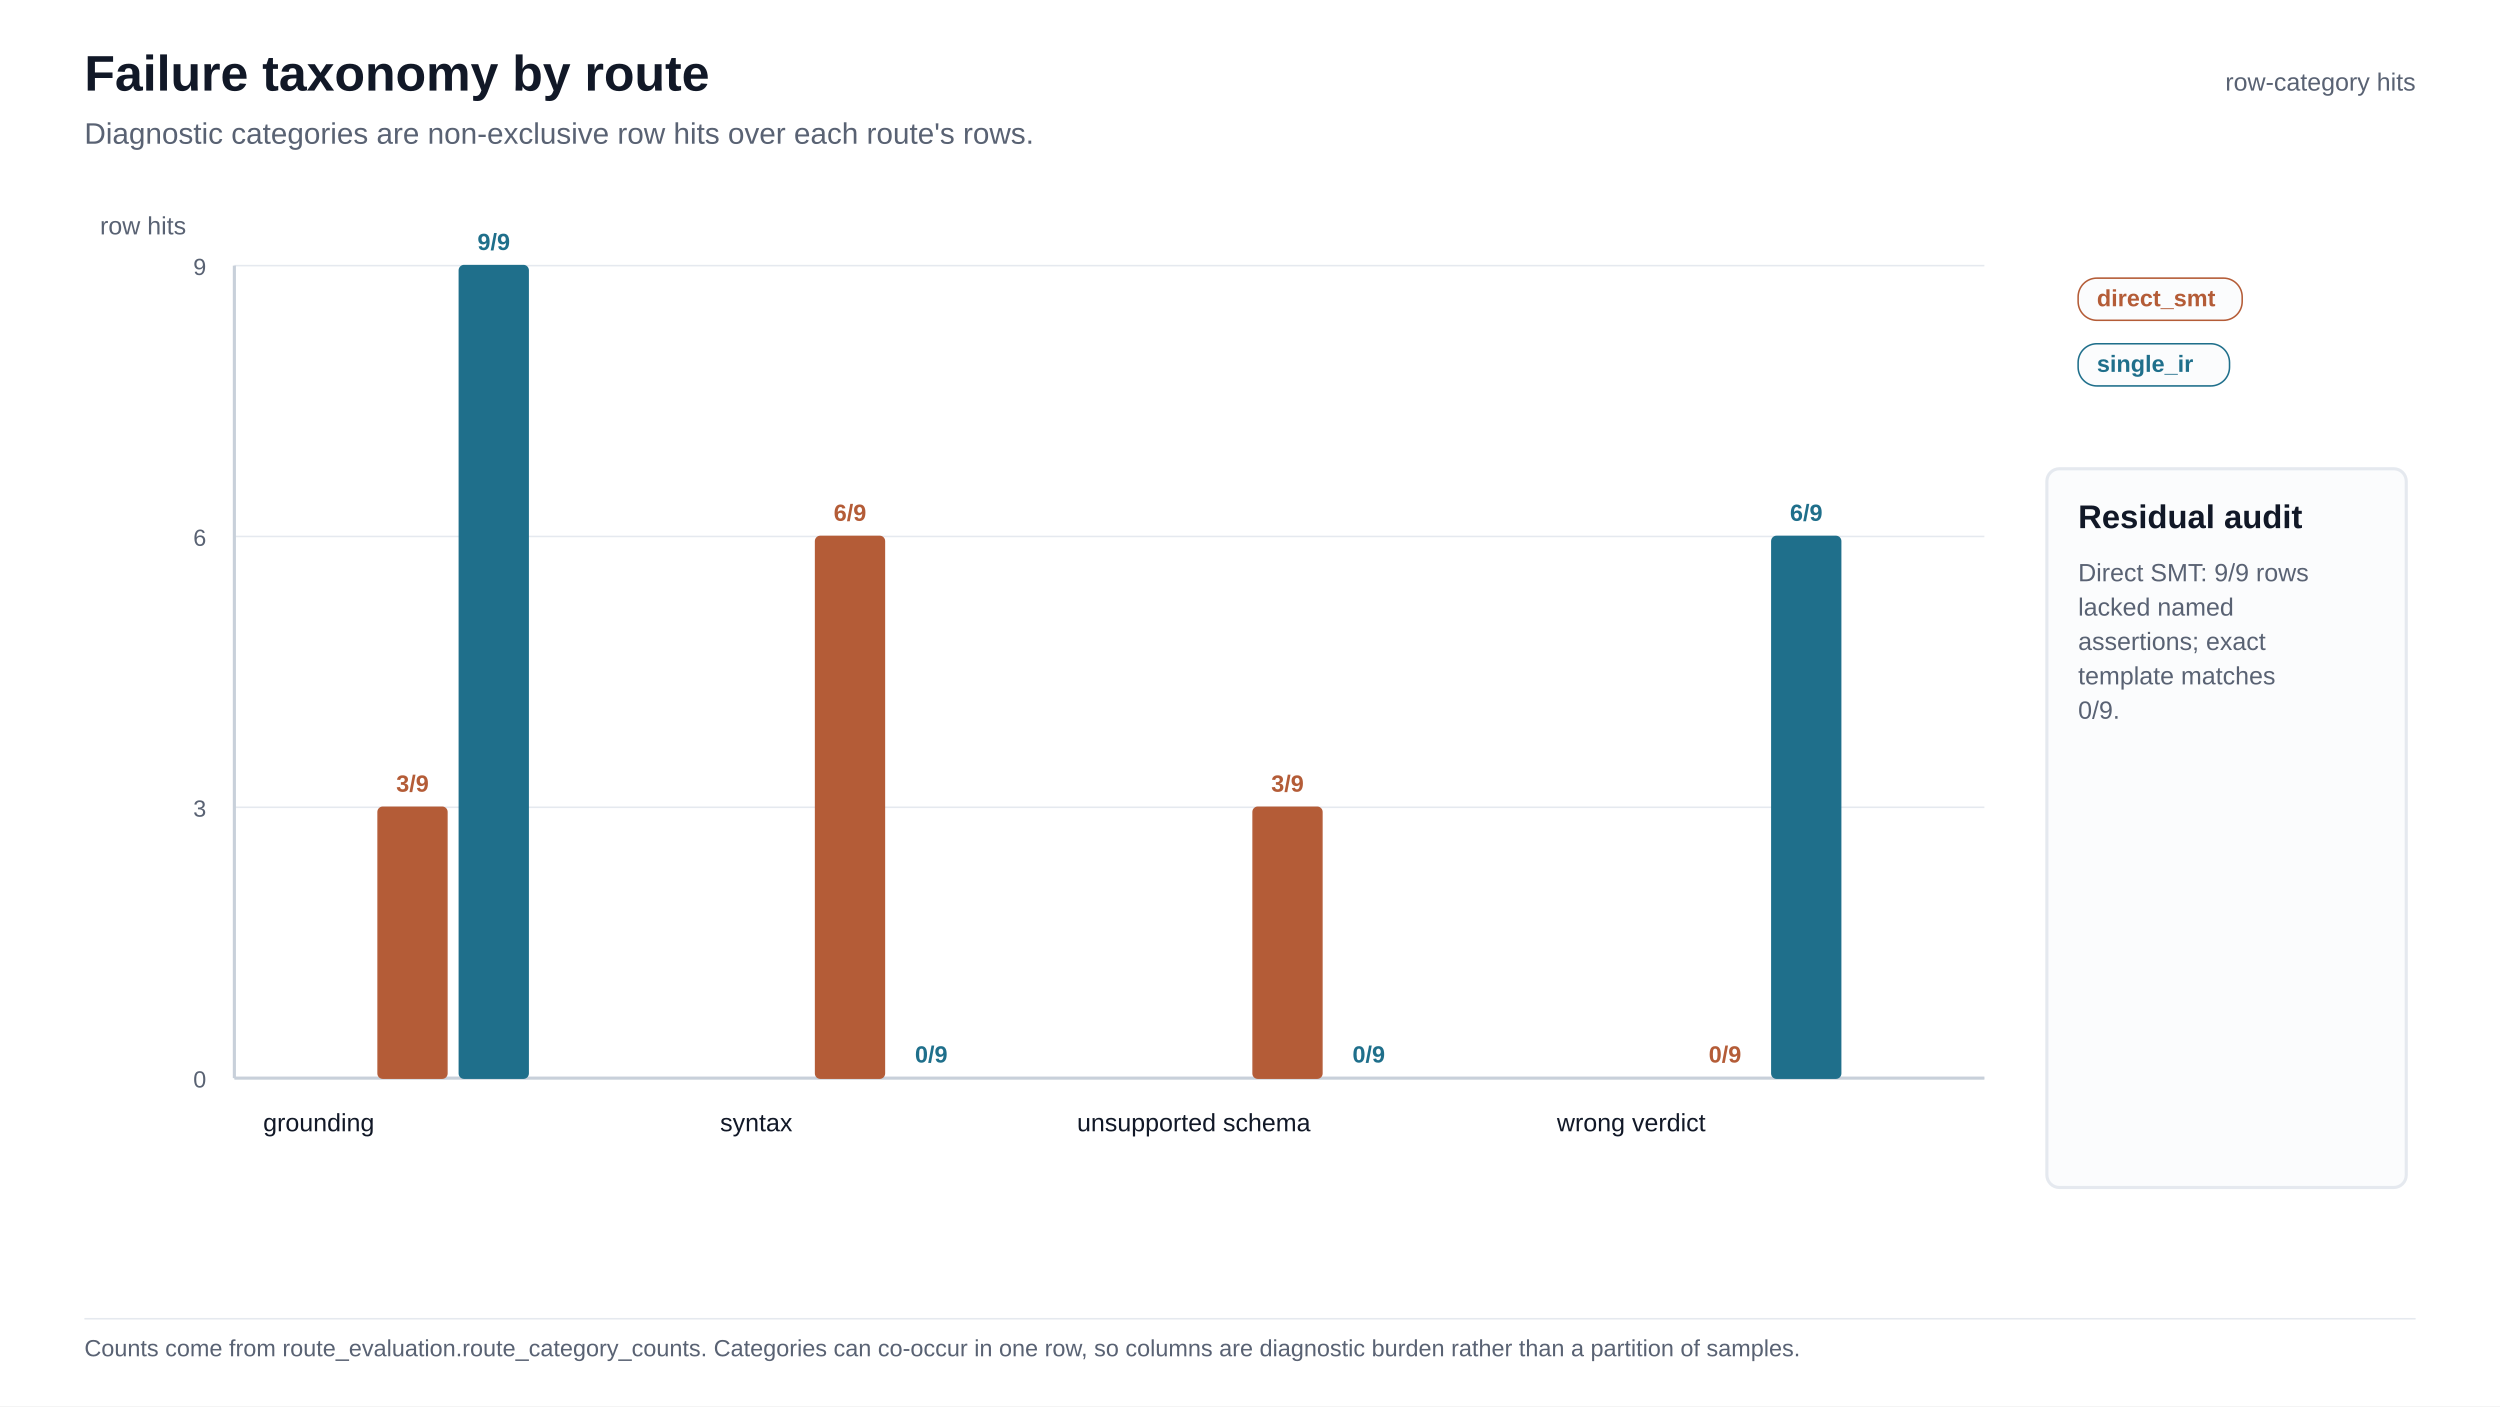
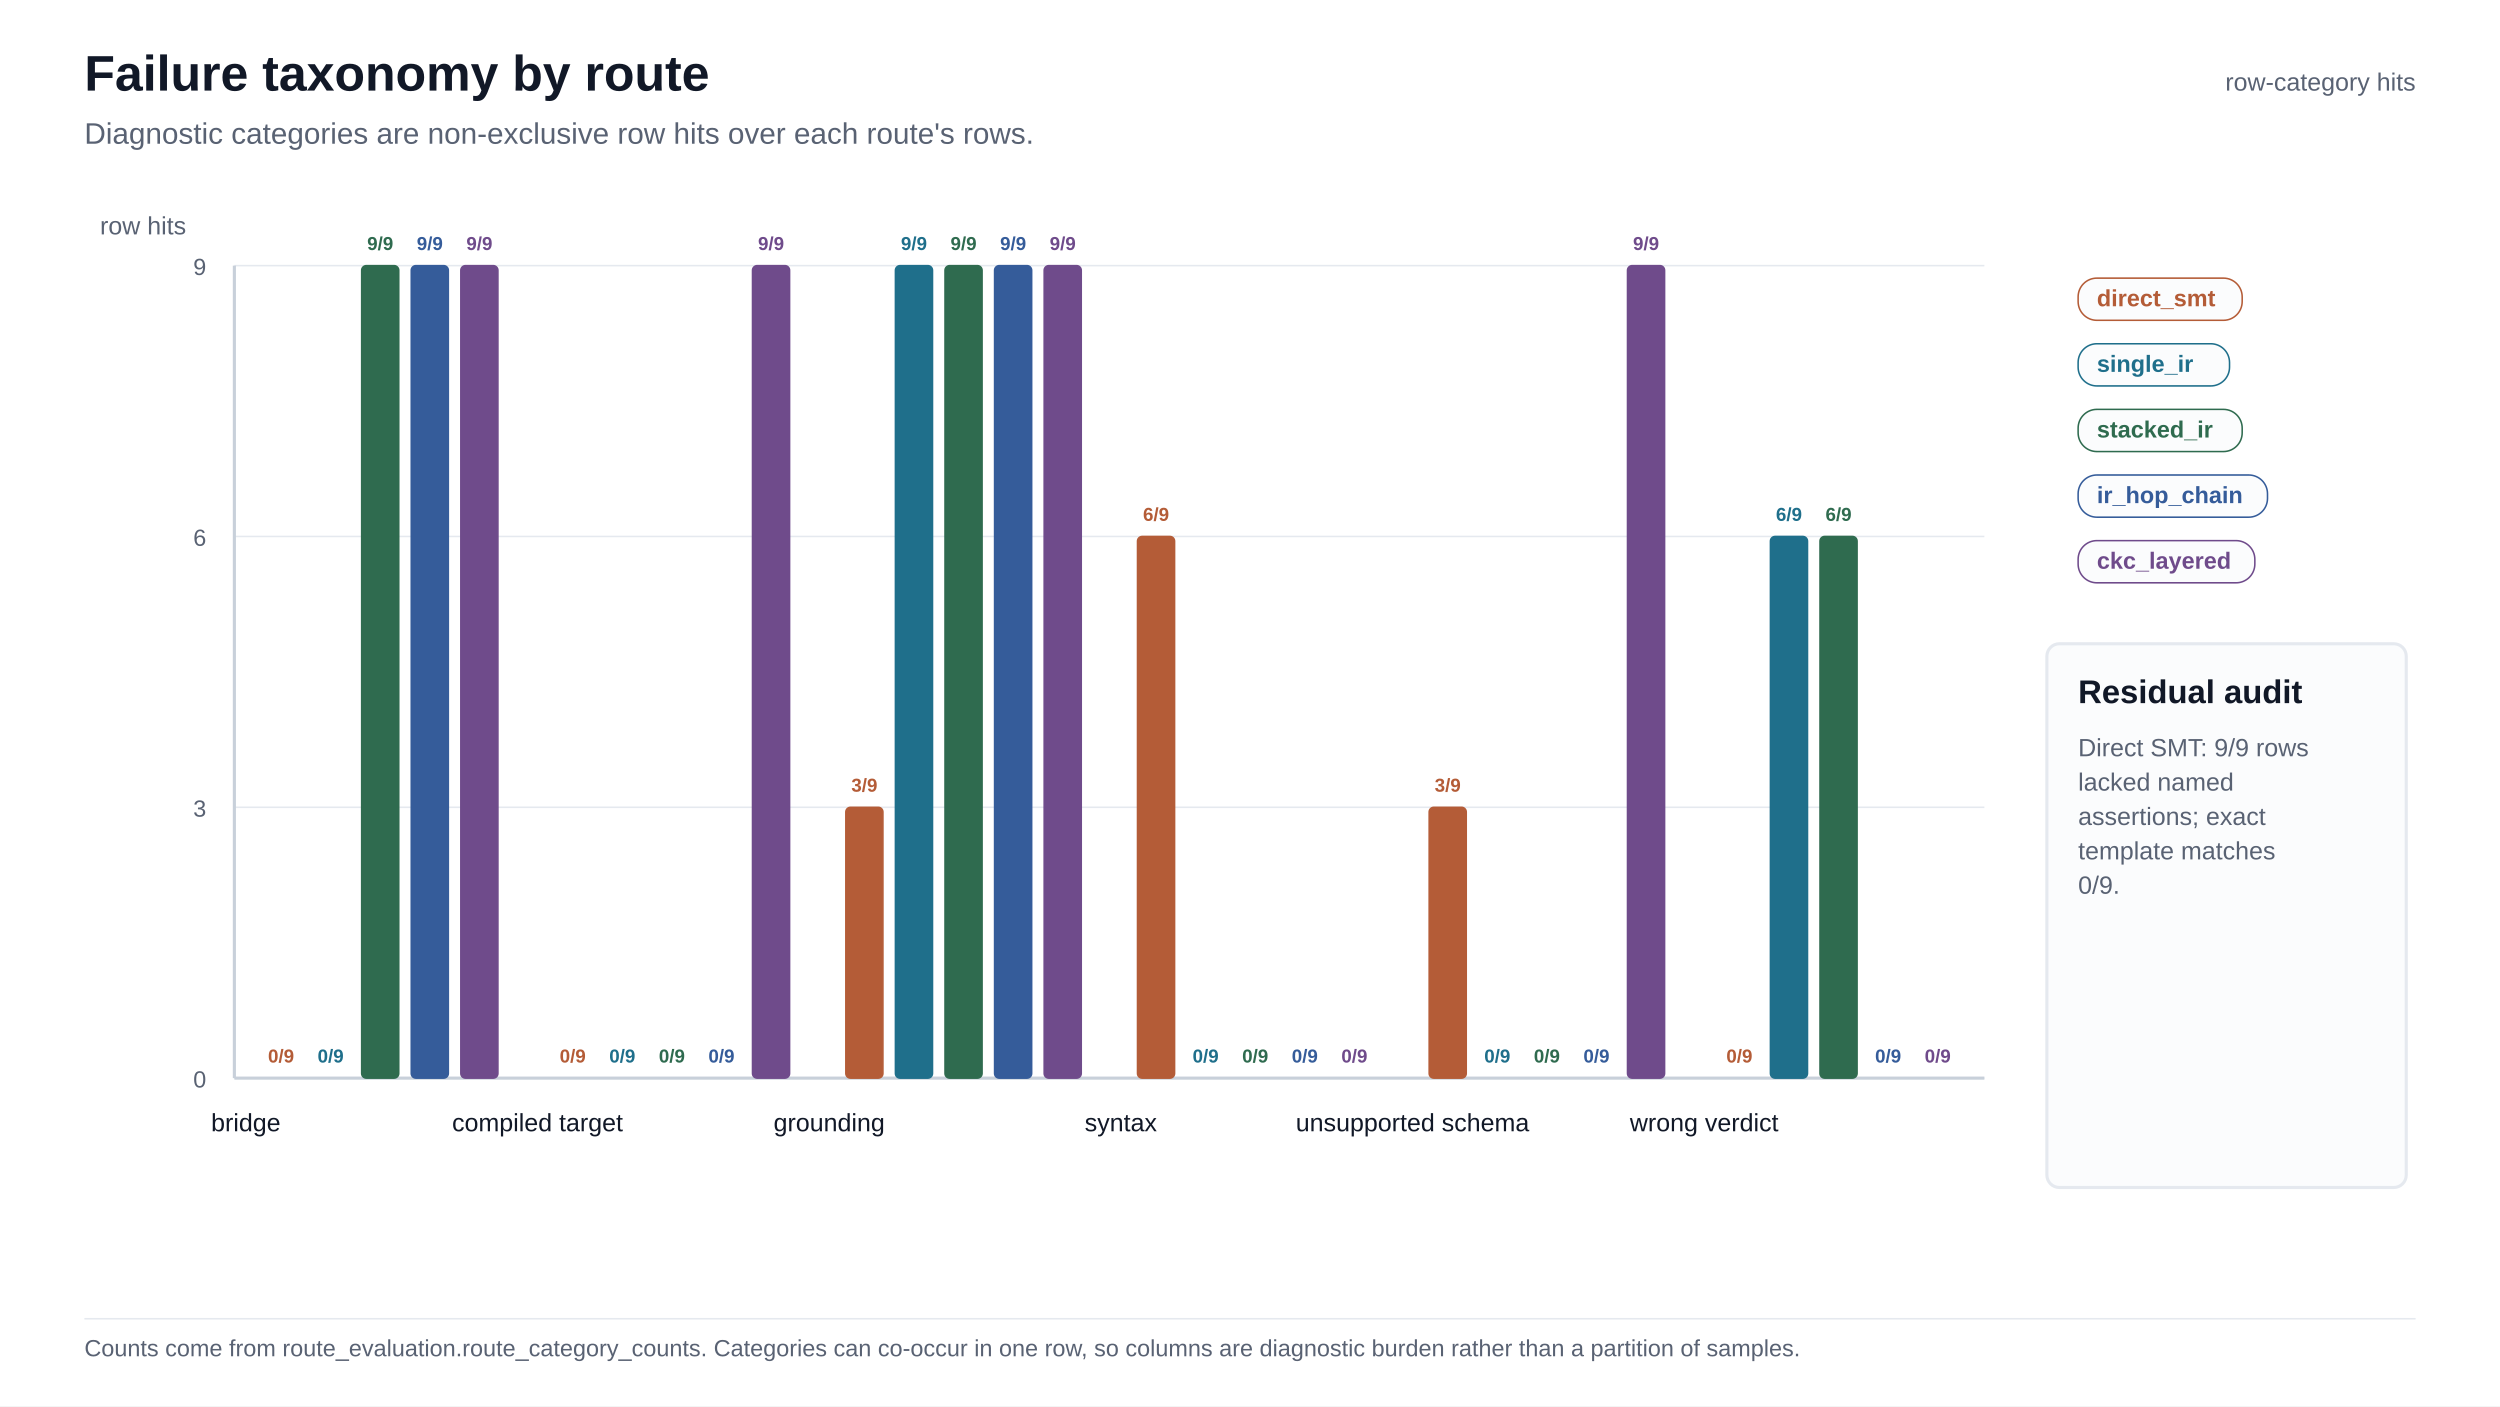
<svg xmlns="http://www.w3.org/2000/svg" width="1600" height="900" viewBox="0 0 1600 900" role="img" aria-labelledby="title desc">
  <rect width="1600" height="900" fill="#ffffff" />
  <text x="54" y="58" font-family="Arial, Helvetica, sans-serif" font-size="32" font-weight="700" fill="#111827" text-anchor="start">Failure taxonomy by route</text>
  <text x="54" y="92" font-family="Arial, Helvetica, sans-serif" font-size="19" font-weight="400" fill="#596273" text-anchor="start">Diagnostic categories are non-exclusive row hits over each route's rows.</text>
  <text x="1546" y="58" font-family="Arial, Helvetica, sans-serif" font-size="16" font-weight="400" fill="#596273" text-anchor="end">row-category hits</text>
  <line x1="150" y1="690" x2="1270" y2="690" stroke="#e5e9ef" stroke-width="1" />
  <text x="132" y="696" font-family="Arial, Helvetica, sans-serif" font-size="15" font-weight="400" fill="#596273" text-anchor="end">0</text>
  <line x1="150" y1="516.667" x2="1270" y2="516.667" stroke="#e5e9ef" stroke-width="1" />
  <text x="132" y="522.667" font-family="Arial, Helvetica, sans-serif" font-size="15" font-weight="400" fill="#596273" text-anchor="end">3</text>
  <line x1="150" y1="343.333" x2="1270" y2="343.333" stroke="#e5e9ef" stroke-width="1" />
  <text x="132" y="349.333" font-family="Arial, Helvetica, sans-serif" font-size="15" font-weight="400" fill="#596273" text-anchor="end">6</text>
  <line x1="150" y1="170" x2="1270" y2="170" stroke="#e5e9ef" stroke-width="1" />
  <text x="132" y="176" font-family="Arial, Helvetica, sans-serif" font-size="15" font-weight="400" fill="#596273" text-anchor="end">9</text>
  <text x="64" y="150" font-family="Arial, Helvetica, sans-serif" font-size="16" font-weight="400" fill="#596273" text-anchor="start">row hits</text>
  <line x1="150" y1="170" x2="150" y2="690" stroke="#c8d0da" stroke-width="2" />
  <line x1="150" y1="690" x2="1270" y2="690" stroke="#c8d0da" stroke-width="2" />
-   <rect x="242" y="516.667" width="44" height="173.333" rx="3" fill="#b45c37" stroke="#b45c37" stroke-width="1" />
-   <text x="264" y="506.667" font-family="Arial, Helvetica, sans-serif" font-size="15" font-weight="700" fill="#b45c37" text-anchor="middle">3/9</text>
-   <rect x="294" y="170" width="44" height="520" rx="3" fill="#1f6f8b" stroke="#1f6f8b" stroke-width="1" />
-   <text x="316" y="160" font-family="Arial, Helvetica, sans-serif" font-size="15" font-weight="700" fill="#1f6f8b" text-anchor="middle">9/9</text>
-   <text x="204" y="724" font-family="Arial, Helvetica, sans-serif" font-size="16" font-weight="400" fill="#111827" text-anchor="middle">grounding</text>
-   <rect x="522" y="343.333" width="44" height="346.667" rx="3" fill="#b45c37" stroke="#b45c37" stroke-width="1" />
-   <text x="544" y="333.333" font-family="Arial, Helvetica, sans-serif" font-size="15" font-weight="700" fill="#b45c37" text-anchor="middle">6/9</text>
-   <rect x="574" y="690" width="44" height="0" rx="3" fill="#1f6f8b" stroke="#1f6f8b" stroke-width="1" />
-   <text x="596" y="680" font-family="Arial, Helvetica, sans-serif" font-size="15" font-weight="700" fill="#1f6f8b" text-anchor="middle">0/9</text>
-   <text x="484" y="724" font-family="Arial, Helvetica, sans-serif" font-size="16" font-weight="400" fill="#111827" text-anchor="middle">syntax</text>
-   <rect x="802" y="516.667" width="44" height="173.333" rx="3" fill="#b45c37" stroke="#b45c37" stroke-width="1" />
-   <text x="824" y="506.667" font-family="Arial, Helvetica, sans-serif" font-size="15" font-weight="700" fill="#b45c37" text-anchor="middle">3/9</text>
-   <rect x="854" y="690" width="44" height="0" rx="3" fill="#1f6f8b" stroke="#1f6f8b" stroke-width="1" />
-   <text x="876" y="680" font-family="Arial, Helvetica, sans-serif" font-size="15" font-weight="700" fill="#1f6f8b" text-anchor="middle">0/9</text>
-   <text x="764" y="724" font-family="Arial, Helvetica, sans-serif" font-size="16" font-weight="400" fill="#111827" text-anchor="middle">unsupported schema</text>
-   <rect x="1082" y="690" width="44" height="0" rx="3" fill="#b45c37" stroke="#b45c37" stroke-width="1" />
-   <text x="1104" y="680" font-family="Arial, Helvetica, sans-serif" font-size="15" font-weight="700" fill="#b45c37" text-anchor="middle">0/9</text>
-   <rect x="1134" y="343.333" width="44" height="346.667" rx="3" fill="#1f6f8b" stroke="#1f6f8b" stroke-width="1" />
-   <text x="1156" y="333.333" font-family="Arial, Helvetica, sans-serif" font-size="15" font-weight="700" fill="#1f6f8b" text-anchor="middle">6/9</text>
-   <text x="1044" y="724" font-family="Arial, Helvetica, sans-serif" font-size="16" font-weight="400" fill="#111827" text-anchor="middle">wrong verdict</text>
+   <rect x="168" y="690" width="23.733" height="0" rx="3" fill="#b45c37" stroke="#b45c37" stroke-width="1" />
+   <text x="179.867" y="680" font-family="Arial, Helvetica, sans-serif" font-size="12" font-weight="700" fill="#b45c37" text-anchor="middle">0/9</text>
+   <rect x="199.733" y="690" width="23.733" height="0" rx="3" fill="#1f6f8b" stroke="#1f6f8b" stroke-width="1" />
+   <text x="211.6" y="680" font-family="Arial, Helvetica, sans-serif" font-size="12" font-weight="700" fill="#1f6f8b" text-anchor="middle">0/9</text>
+   <rect x="231.467" y="170" width="23.733" height="520" rx="3" fill="#2f6b4f" stroke="#2f6b4f" stroke-width="1" />
+   <text x="243.333" y="160" font-family="Arial, Helvetica, sans-serif" font-size="12" font-weight="700" fill="#2f6b4f" text-anchor="middle">9/9</text>
+   <rect x="263.2" y="170" width="23.733" height="520" rx="3" fill="#355c9a" stroke="#355c9a" stroke-width="1" />
+   <text x="275.067" y="160" font-family="Arial, Helvetica, sans-serif" font-size="12" font-weight="700" fill="#355c9a" text-anchor="middle">9/9</text>
+   <rect x="294.933" y="170" width="23.733" height="520" rx="3" fill="#6f4b8b" stroke="#6f4b8b" stroke-width="1" />
+   <text x="306.8" y="160" font-family="Arial, Helvetica, sans-serif" font-size="12" font-weight="700" fill="#6f4b8b" text-anchor="middle">9/9</text>
+   <text x="157.333" y="724" font-family="Arial, Helvetica, sans-serif" font-size="16" font-weight="400" fill="#111827" text-anchor="middle">bridge</text>
+   <rect x="354.667" y="690" width="23.733" height="0" rx="3" fill="#b45c37" stroke="#b45c37" stroke-width="1" />
+   <text x="366.533" y="680" font-family="Arial, Helvetica, sans-serif" font-size="12" font-weight="700" fill="#b45c37" text-anchor="middle">0/9</text>
+   <rect x="386.4" y="690" width="23.733" height="0" rx="3" fill="#1f6f8b" stroke="#1f6f8b" stroke-width="1" />
+   <text x="398.267" y="680" font-family="Arial, Helvetica, sans-serif" font-size="12" font-weight="700" fill="#1f6f8b" text-anchor="middle">0/9</text>
+   <rect x="418.133" y="690" width="23.733" height="0" rx="3" fill="#2f6b4f" stroke="#2f6b4f" stroke-width="1" />
+   <text x="430" y="680" font-family="Arial, Helvetica, sans-serif" font-size="12" font-weight="700" fill="#2f6b4f" text-anchor="middle">0/9</text>
+   <rect x="449.867" y="690" width="23.733" height="0" rx="3" fill="#355c9a" stroke="#355c9a" stroke-width="1" />
+   <text x="461.733" y="680" font-family="Arial, Helvetica, sans-serif" font-size="12" font-weight="700" fill="#355c9a" text-anchor="middle">0/9</text>
+   <rect x="481.6" y="170" width="23.733" height="520" rx="3" fill="#6f4b8b" stroke="#6f4b8b" stroke-width="1" />
+   <text x="493.467" y="160" font-family="Arial, Helvetica, sans-serif" font-size="12" font-weight="700" fill="#6f4b8b" text-anchor="middle">9/9</text>
+   <text x="344" y="724" font-family="Arial, Helvetica, sans-serif" font-size="16" font-weight="400" fill="#111827" text-anchor="middle">compiled target</text>
+   <rect x="541.333" y="516.667" width="23.733" height="173.333" rx="3" fill="#b45c37" stroke="#b45c37" stroke-width="1" />
+   <text x="553.2" y="506.667" font-family="Arial, Helvetica, sans-serif" font-size="12" font-weight="700" fill="#b45c37" text-anchor="middle">3/9</text>
+   <rect x="573.067" y="170" width="23.733" height="520" rx="3" fill="#1f6f8b" stroke="#1f6f8b" stroke-width="1" />
+   <text x="584.933" y="160" font-family="Arial, Helvetica, sans-serif" font-size="12" font-weight="700" fill="#1f6f8b" text-anchor="middle">9/9</text>
+   <rect x="604.8" y="170" width="23.733" height="520" rx="3" fill="#2f6b4f" stroke="#2f6b4f" stroke-width="1" />
+   <text x="616.667" y="160" font-family="Arial, Helvetica, sans-serif" font-size="12" font-weight="700" fill="#2f6b4f" text-anchor="middle">9/9</text>
+   <rect x="636.533" y="170" width="23.733" height="520" rx="3" fill="#355c9a" stroke="#355c9a" stroke-width="1" />
+   <text x="648.4" y="160" font-family="Arial, Helvetica, sans-serif" font-size="12" font-weight="700" fill="#355c9a" text-anchor="middle">9/9</text>
+   <rect x="668.267" y="170" width="23.733" height="520" rx="3" fill="#6f4b8b" stroke="#6f4b8b" stroke-width="1" />
+   <text x="680.133" y="160" font-family="Arial, Helvetica, sans-serif" font-size="12" font-weight="700" fill="#6f4b8b" text-anchor="middle">9/9</text>
+   <text x="530.667" y="724" font-family="Arial, Helvetica, sans-serif" font-size="16" font-weight="400" fill="#111827" text-anchor="middle">grounding</text>
+   <rect x="728" y="343.333" width="23.733" height="346.667" rx="3" fill="#b45c37" stroke="#b45c37" stroke-width="1" />
+   <text x="739.867" y="333.333" font-family="Arial, Helvetica, sans-serif" font-size="12" font-weight="700" fill="#b45c37" text-anchor="middle">6/9</text>
+   <rect x="759.733" y="690" width="23.733" height="0" rx="3" fill="#1f6f8b" stroke="#1f6f8b" stroke-width="1" />
+   <text x="771.6" y="680" font-family="Arial, Helvetica, sans-serif" font-size="12" font-weight="700" fill="#1f6f8b" text-anchor="middle">0/9</text>
+   <rect x="791.467" y="690" width="23.733" height="0" rx="3" fill="#2f6b4f" stroke="#2f6b4f" stroke-width="1" />
+   <text x="803.333" y="680" font-family="Arial, Helvetica, sans-serif" font-size="12" font-weight="700" fill="#2f6b4f" text-anchor="middle">0/9</text>
+   <rect x="823.2" y="690" width="23.733" height="0" rx="3" fill="#355c9a" stroke="#355c9a" stroke-width="1" />
+   <text x="835.067" y="680" font-family="Arial, Helvetica, sans-serif" font-size="12" font-weight="700" fill="#355c9a" text-anchor="middle">0/9</text>
+   <rect x="854.933" y="690" width="23.733" height="0" rx="3" fill="#6f4b8b" stroke="#6f4b8b" stroke-width="1" />
+   <text x="866.8" y="680" font-family="Arial, Helvetica, sans-serif" font-size="12" font-weight="700" fill="#6f4b8b" text-anchor="middle">0/9</text>
+   <text x="717.333" y="724" font-family="Arial, Helvetica, sans-serif" font-size="16" font-weight="400" fill="#111827" text-anchor="middle">syntax</text>
+   <rect x="914.667" y="516.667" width="23.733" height="173.333" rx="3" fill="#b45c37" stroke="#b45c37" stroke-width="1" />
+   <text x="926.533" y="506.667" font-family="Arial, Helvetica, sans-serif" font-size="12" font-weight="700" fill="#b45c37" text-anchor="middle">3/9</text>
+   <rect x="946.4" y="690" width="23.733" height="0" rx="3" fill="#1f6f8b" stroke="#1f6f8b" stroke-width="1" />
+   <text x="958.267" y="680" font-family="Arial, Helvetica, sans-serif" font-size="12" font-weight="700" fill="#1f6f8b" text-anchor="middle">0/9</text>
+   <rect x="978.133" y="690" width="23.733" height="0" rx="3" fill="#2f6b4f" stroke="#2f6b4f" stroke-width="1" />
+   <text x="990" y="680" font-family="Arial, Helvetica, sans-serif" font-size="12" font-weight="700" fill="#2f6b4f" text-anchor="middle">0/9</text>
+   <rect x="1009.867" y="690" width="23.733" height="0" rx="3" fill="#355c9a" stroke="#355c9a" stroke-width="1" />
+   <text x="1021.733" y="680" font-family="Arial, Helvetica, sans-serif" font-size="12" font-weight="700" fill="#355c9a" text-anchor="middle">0/9</text>
+   <rect x="1041.6" y="170" width="23.733" height="520" rx="3" fill="#6f4b8b" stroke="#6f4b8b" stroke-width="1" />
+   <text x="1053.467" y="160" font-family="Arial, Helvetica, sans-serif" font-size="12" font-weight="700" fill="#6f4b8b" text-anchor="middle">9/9</text>
+   <text x="904" y="724" font-family="Arial, Helvetica, sans-serif" font-size="16" font-weight="400" fill="#111827" text-anchor="middle">unsupported schema</text>
+   <rect x="1101.333" y="690" width="23.733" height="0" rx="3" fill="#b45c37" stroke="#b45c37" stroke-width="1" />
+   <text x="1113.2" y="680" font-family="Arial, Helvetica, sans-serif" font-size="12" font-weight="700" fill="#b45c37" text-anchor="middle">0/9</text>
+   <rect x="1133.067" y="343.333" width="23.733" height="346.667" rx="3" fill="#1f6f8b" stroke="#1f6f8b" stroke-width="1" />
+   <text x="1144.933" y="333.333" font-family="Arial, Helvetica, sans-serif" font-size="12" font-weight="700" fill="#1f6f8b" text-anchor="middle">6/9</text>
+   <rect x="1164.8" y="343.333" width="23.733" height="346.667" rx="3" fill="#2f6b4f" stroke="#2f6b4f" stroke-width="1" />
+   <text x="1176.667" y="333.333" font-family="Arial, Helvetica, sans-serif" font-size="12" font-weight="700" fill="#2f6b4f" text-anchor="middle">6/9</text>
+   <rect x="1196.533" y="690" width="23.733" height="0" rx="3" fill="#355c9a" stroke="#355c9a" stroke-width="1" />
+   <text x="1208.4" y="680" font-family="Arial, Helvetica, sans-serif" font-size="12" font-weight="700" fill="#355c9a" text-anchor="middle">0/9</text>
+   <rect x="1228.267" y="690" width="23.733" height="0" rx="3" fill="#6f4b8b" stroke="#6f4b8b" stroke-width="1" />
+   <text x="1240.133" y="680" font-family="Arial, Helvetica, sans-serif" font-size="12" font-weight="700" fill="#6f4b8b" text-anchor="middle">0/9</text>
+   <text x="1090.667" y="724" font-family="Arial, Helvetica, sans-serif" font-size="16" font-weight="400" fill="#111827" text-anchor="middle">wrong verdict</text>
  <rect x="1330" y="178" width="105" height="27" rx="12" fill="#fbfcfd" stroke="#b45c37" stroke-width="1" />
  <text x="1342" y="196" font-family="Arial, Helvetica, sans-serif" font-size="15" font-weight="700" fill="#b45c37" text-anchor="start">direct_smt</text>
  <rect x="1330" y="220" width="96.9" height="27" rx="12" fill="#fbfcfd" stroke="#1f6f8b" stroke-width="1" />
  <text x="1342" y="238" font-family="Arial, Helvetica, sans-serif" font-size="15" font-weight="700" fill="#1f6f8b" text-anchor="start">single_ir</text>
-   <rect x="1310" y="300" width="230" height="460" rx="8" fill="#fbfcfd" stroke="#e5e9ef" stroke-width="2" />
-   <text x="1330" y="338" font-family="Arial, Helvetica, sans-serif" font-size="21" font-weight="700" fill="#111827" text-anchor="start">Residual audit</text>
-   <text x="1330" y="372" font-family="Arial, Helvetica, sans-serif" font-size="16" font-weight="400" fill="#596273" text-anchor="start">Direct SMT: 9/9 rows</text>
-   <text x="1330" y="394" font-family="Arial, Helvetica, sans-serif" font-size="16" font-weight="400" fill="#596273" text-anchor="start">lacked named</text>
-   <text x="1330" y="416" font-family="Arial, Helvetica, sans-serif" font-size="16" font-weight="400" fill="#596273" text-anchor="start">assertions; exact</text>
-   <text x="1330" y="438" font-family="Arial, Helvetica, sans-serif" font-size="16" font-weight="400" fill="#596273" text-anchor="start">template matches</text>
-   <text x="1330" y="460" font-family="Arial, Helvetica, sans-serif" font-size="16" font-weight="400" fill="#596273" text-anchor="start">0/9.</text>
+   <rect x="1330" y="262" width="105" height="27" rx="12" fill="#fbfcfd" stroke="#2f6b4f" stroke-width="1" />
+   <text x="1342" y="280" font-family="Arial, Helvetica, sans-serif" font-size="15" font-weight="700" fill="#2f6b4f" text-anchor="start">stacked_ir</text>
+   <rect x="1330" y="304" width="121.2" height="27" rx="12" fill="#fbfcfd" stroke="#355c9a" stroke-width="1" />
+   <text x="1342" y="322" font-family="Arial, Helvetica, sans-serif" font-size="15" font-weight="700" fill="#355c9a" text-anchor="start">ir_hop_chain</text>
+   <rect x="1330" y="346" width="113.1" height="27" rx="12" fill="#fbfcfd" stroke="#6f4b8b" stroke-width="1" />
+   <text x="1342" y="364" font-family="Arial, Helvetica, sans-serif" font-size="15" font-weight="700" fill="#6f4b8b" text-anchor="start">ckc_layered</text>
+   <rect x="1310" y="412" width="230" height="348" rx="8" fill="#fbfcfd" stroke="#e5e9ef" stroke-width="2" />
+   <text x="1330" y="450" font-family="Arial, Helvetica, sans-serif" font-size="21" font-weight="700" fill="#111827" text-anchor="start">Residual audit</text>
+   <text x="1330" y="484" font-family="Arial, Helvetica, sans-serif" font-size="16" font-weight="400" fill="#596273" text-anchor="start">Direct SMT: 9/9 rows</text>
+   <text x="1330" y="506" font-family="Arial, Helvetica, sans-serif" font-size="16" font-weight="400" fill="#596273" text-anchor="start">lacked named</text>
+   <text x="1330" y="528" font-family="Arial, Helvetica, sans-serif" font-size="16" font-weight="400" fill="#596273" text-anchor="start">assertions; exact</text>
+   <text x="1330" y="550" font-family="Arial, Helvetica, sans-serif" font-size="16" font-weight="400" fill="#596273" text-anchor="start">template matches</text>
+   <text x="1330" y="572" font-family="Arial, Helvetica, sans-serif" font-size="16" font-weight="400" fill="#596273" text-anchor="start">0/9.</text>
  <line x1="54" y1="844" x2="1546" y2="844" stroke="#e5e9ef" stroke-width="1" />
  <text x="54" y="868" font-family="Arial, Helvetica, sans-serif" font-size="15" font-weight="400" fill="#596273" text-anchor="start">Counts come from route_evaluation.route_category_counts. Categories can co-occur in one row, so columns are diagnostic burden rather than a partition of samples.</text>
</svg>
